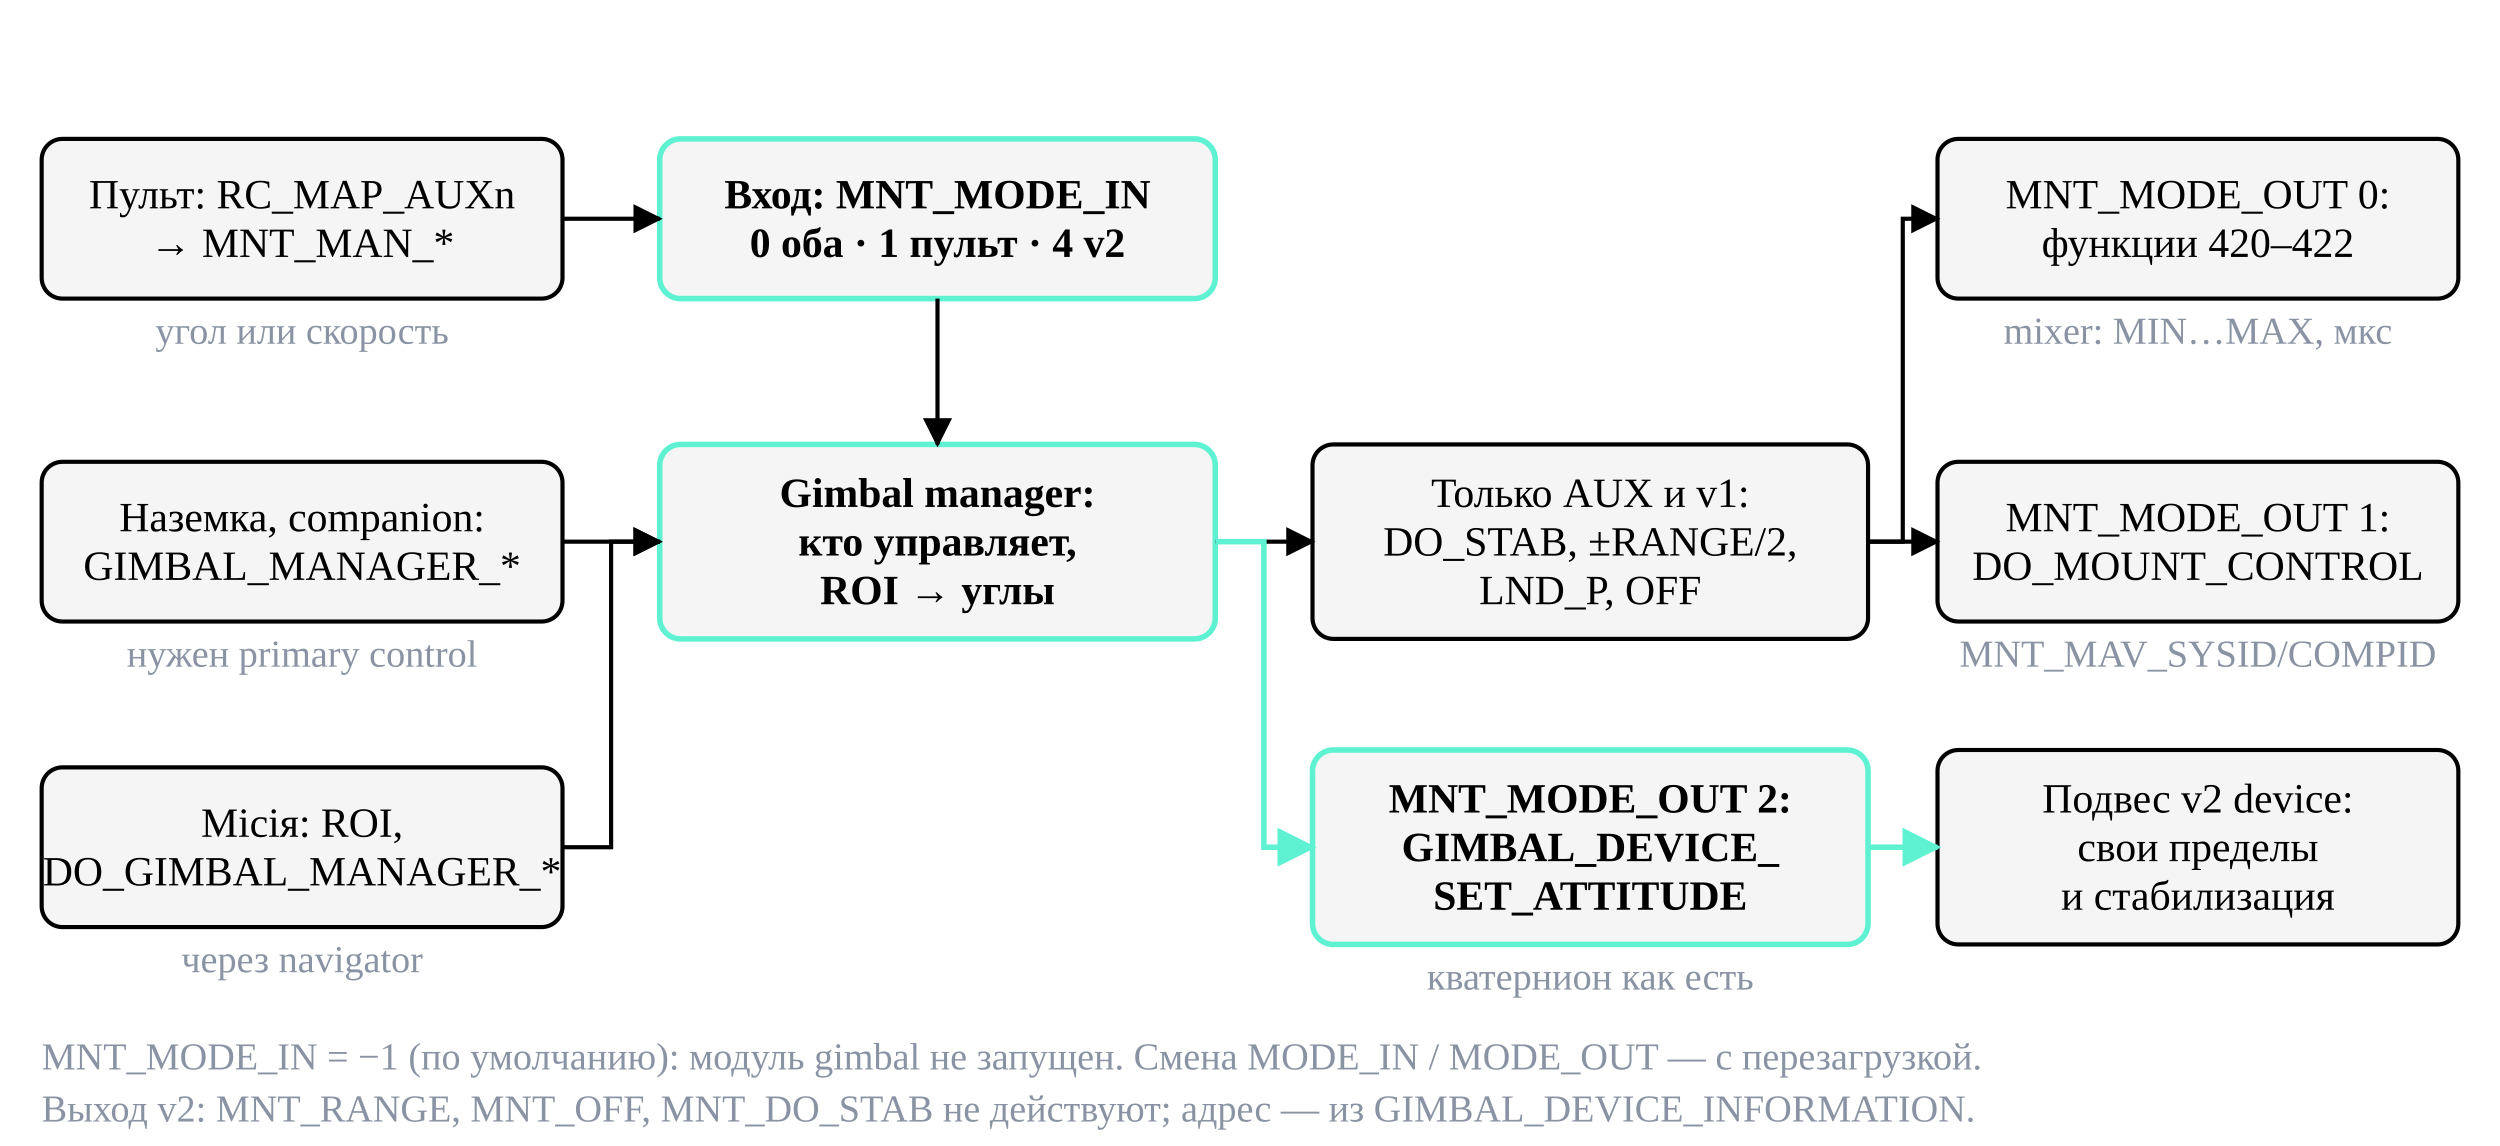
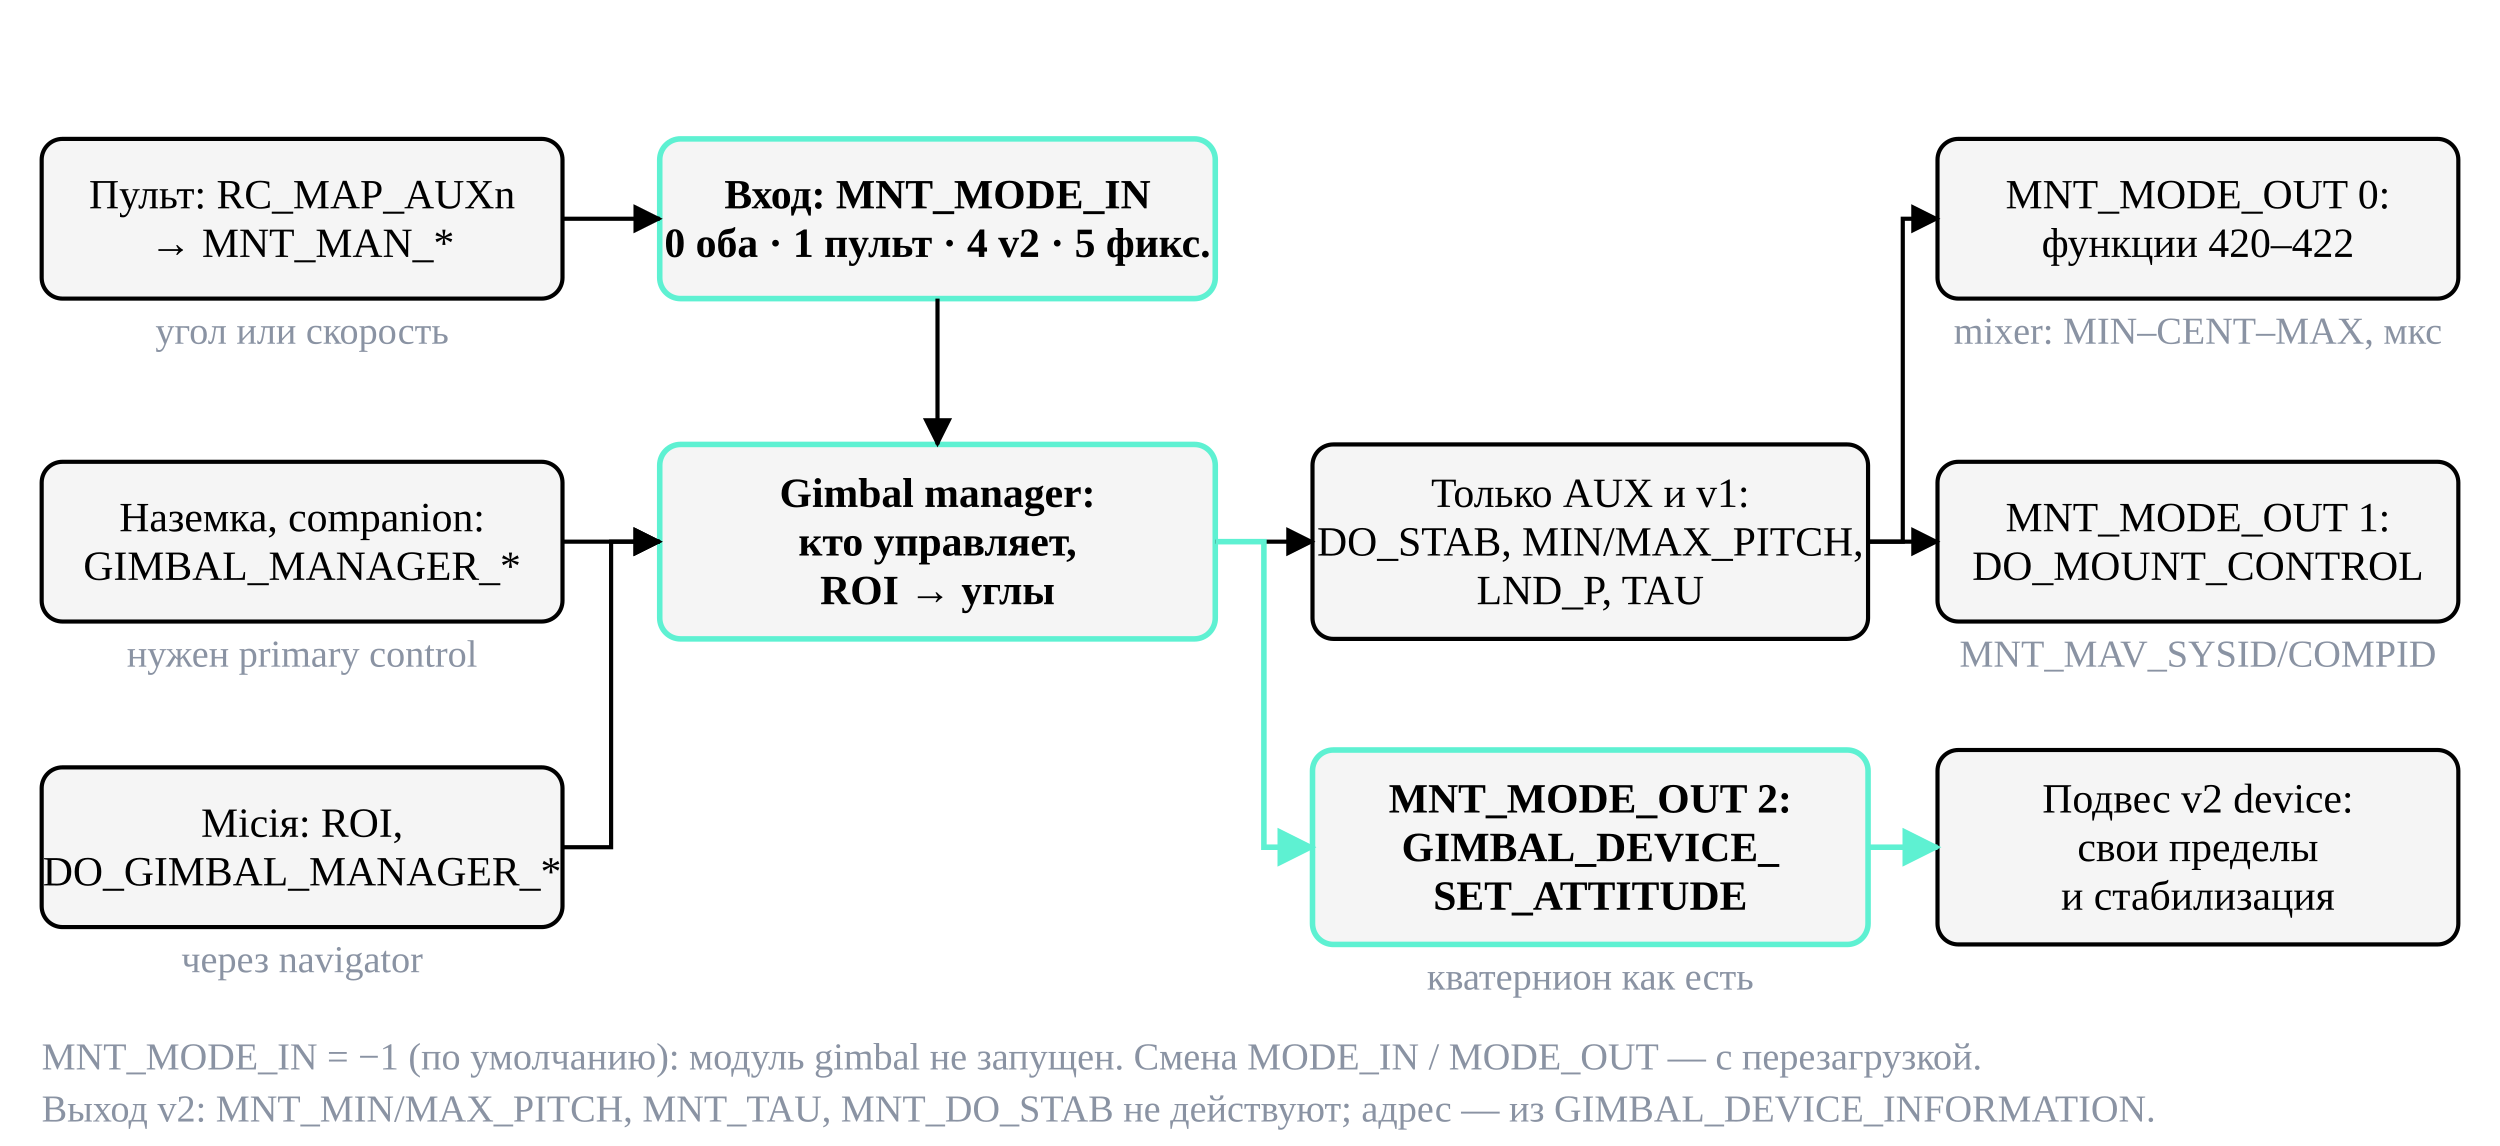
<svg xmlns="http://www.w3.org/2000/svg" viewBox="0 0 720 330" width="100%" role="img" aria-labelledby="t" style="max-width:720px;display:block;margin:0 auto">
  <style>text{font-family: var(--gc-font-mono, ui-monospace, Menlo, monospace); font-size: 12px;fill:currentColor} .m{fill:var(--gc-ink-muted, #8a93a3)} .a{fill:var(--gc-accent-hud, #5ef1d2)} .w{fill:var(--gc-signal-amber, #f0b24c)} .d{fill:var(--gc-signal-red, #e8636b)} .box{fill:var(--gc-surface-200, rgba(128,128,128,0.08));stroke:currentColor;stroke-width:1.2} .boxa{fill:var(--gc-surface-200, rgba(128,128,128,0.08));stroke:var(--gc-accent-hud, #5ef1d2);stroke-width:1.6} .ln{stroke:currentColor;stroke-width:1.2;fill:none} .lna{stroke:var(--gc-accent-hud, #5ef1d2);stroke-width:1.6;fill:none} .lnm{stroke:var(--gc-ink-muted, #8a93a3);stroke-width:1;fill:none;stroke-dasharray:4 3} .t{font-size:11px} .b{font-weight:600}</style>
  <defs>
    <marker id="ar" viewBox="0 0 10 10" refX="9" refY="5" markerWidth="7" markerHeight="7" orient="auto-start-reverse">
      <path d="M0 0L10 5L0 10z" fill="currentColor" />
    </marker>
    <marker id="ara" viewBox="0 0 10 10" refX="9" refY="5" markerWidth="7" markerHeight="7" orient="auto-start-reverse">
      <path d="M0 0L10 5L0 10z" fill="var(--gc-accent-hud, #5ef1d2)" />
    </marker>
  </defs>
  <rect class="box" x="12" y="40" width="150" height="46" rx="6" />
  <text x="87.0" y="60.0" text-anchor="middle">Пульт: RC_MAP_AUXn</text>
  <text x="87.0" y="74.0" text-anchor="middle">→ MNT_MAN_*</text>
  <text x="87.0" y="99" text-anchor="middle" class="m t">угол или скорость</text>
  <rect class="box" x="12" y="133" width="150" height="46" rx="6" />
  <text x="87.0" y="153.0" text-anchor="middle">Наземка, companion:</text>
  <text x="87.0" y="167.0" text-anchor="middle">GIMBAL_MANAGER_*</text>
  <text x="87.0" y="192" text-anchor="middle" class="m t">нужен primary control</text>
  <rect class="box" x="12" y="221" width="150" height="46" rx="6" />
  <text x="87.0" y="241.0" text-anchor="middle">Місія: ROI,</text>
  <text x="87.0" y="255.0" text-anchor="middle">DO_GIMBAL_MANAGER_*</text>
  <text x="87.0" y="280" text-anchor="middle" class="m t">через navigator</text>
  <rect class="boxa" x="190" y="40" width="160" height="46" rx="6" />
  <text x="270.0" y="60.0" text-anchor="middle" class="b">Вход: MNT_MODE_IN</text>
-   <text x="270.0" y="74.0" text-anchor="middle" class="b">0 оба · 1 пульт · 4 v2</text>
+   <text x="270.0" y="74.0" text-anchor="middle" class="b">0 оба · 1 пульт · 4 v2 · 5 фикс.</text>
  <rect class="boxa" x="190" y="128" width="160" height="56" rx="6" />
  <text x="270.0" y="146.0" text-anchor="middle" class="b">Gimbal manager:</text>
  <text x="270.0" y="160.0" text-anchor="middle" class="b">кто управляет,</text>
  <text x="270.0" y="174.0" text-anchor="middle" class="b">ROI → углы</text>
  <rect class="box" x="378" y="128" width="160" height="56" rx="6" />
  <text x="458.0" y="146.0" text-anchor="middle">Только AUX и v1:</text>
-   <text x="458.0" y="160.0" text-anchor="middle">DO_STAB, ±RANGE/2,</text>
-   <text x="458.0" y="174.0" text-anchor="middle">LND_P, OFF</text>
+   <text x="458.0" y="160.0" text-anchor="middle">DO_STAB, MIN/MAX_PITCH,</text>
+   <text x="458.0" y="174.0" text-anchor="middle">LND_P, TAU</text>
  <rect class="box" x="558" y="40" width="150" height="46" rx="6" />
  <text x="633.0" y="60.0" text-anchor="middle">MNT_MODE_OUT 0:</text>
  <text x="633.0" y="74.0" text-anchor="middle">функции 420–422</text>
-   <text x="633.0" y="99" text-anchor="middle" class="m t">mixer: MIN…MAX, мкс</text>
+   <text x="633.0" y="99" text-anchor="middle" class="m t">mixer: MIN–CENT–MAX, мкс</text>
  <rect class="box" x="558" y="133" width="150" height="46" rx="6" />
  <text x="633.0" y="153.0" text-anchor="middle">MNT_MODE_OUT 1:</text>
  <text x="633.0" y="167.0" text-anchor="middle">DO_MOUNT_CONTROL</text>
  <text x="633.0" y="192" text-anchor="middle" class="m t">MNT_MAV_SYSID/COMPID</text>
  <rect class="boxa" x="378" y="216" width="160" height="56" rx="6" />
  <text x="458.0" y="234.0" text-anchor="middle" class="b">MNT_MODE_OUT 2:</text>
  <text x="458.0" y="248.0" text-anchor="middle" class="b">GIMBAL_DEVICE_</text>
  <text x="458.0" y="262.0" text-anchor="middle" class="b">SET_ATTITUDE</text>
  <text x="458.0" y="285" text-anchor="middle" class="m t">кватернион как есть</text>
  <rect class="box" x="558" y="216" width="150" height="56" rx="6" />
  <text x="633.0" y="234.0" text-anchor="middle">Подвес v2 device:</text>
  <text x="633.0" y="248.0" text-anchor="middle">свои пределы</text>
  <text x="633.0" y="262.0" text-anchor="middle">и стабилизация</text>
  <path class="ln" d="M162 63.0 L190 63.0" marker-end="url(#ar)" />
  <path class="ln" d="M162 156.0 L190 156.0" marker-end="url(#ar)" />
  <path class="ln" d="M162 244.0 L176.0 244.0 L176.0 156.0 L190 156.0" marker-end="url(#ar)" />
  <path class="ln" d="M270.0 86 L270.0 128" marker-end="url(#ar)" />
  <path class="ln" d="M350 156.0 L378 156.0" marker-end="url(#ar)" />
  <path class="ln" d="M538 156.0 L548.0 156.0 L548.0 63.0 L558 63.0" marker-end="url(#ar)" />
  <path class="ln" d="M538 156.0 L558 156.0" marker-end="url(#ar)" />
  <path class="lna" d="M350 156.0 L364.0 156.0 L364.0 244.0 L378 244.0" marker-end="url(#ara)" />
  <path class="lna" d="M538 244.0 L558 244.0" marker-end="url(#ara)" />
  <text x="12" y="308" text-anchor="start" class="m t">MNT_MODE_IN = −1 (по умолчанию): модуль gimbal не запущен. Смена MODE_IN / MODE_OUT — с перезагрузкой.</text>
-   <text x="12" y="323" text-anchor="start" class="m t">Выход v2: MNT_RANGE, MNT_OFF, MNT_DO_STAB не действуют; адрес — из GIMBAL_DEVICE_INFORMATION.</text>
+   <text x="12" y="323" text-anchor="start" class="m t">Выход v2: MNT_MIN/MAX_PITCH, MNT_TAU, MNT_DO_STAB не действуют; адрес — из GIMBAL_DEVICE_INFORMATION.</text>
</svg>
